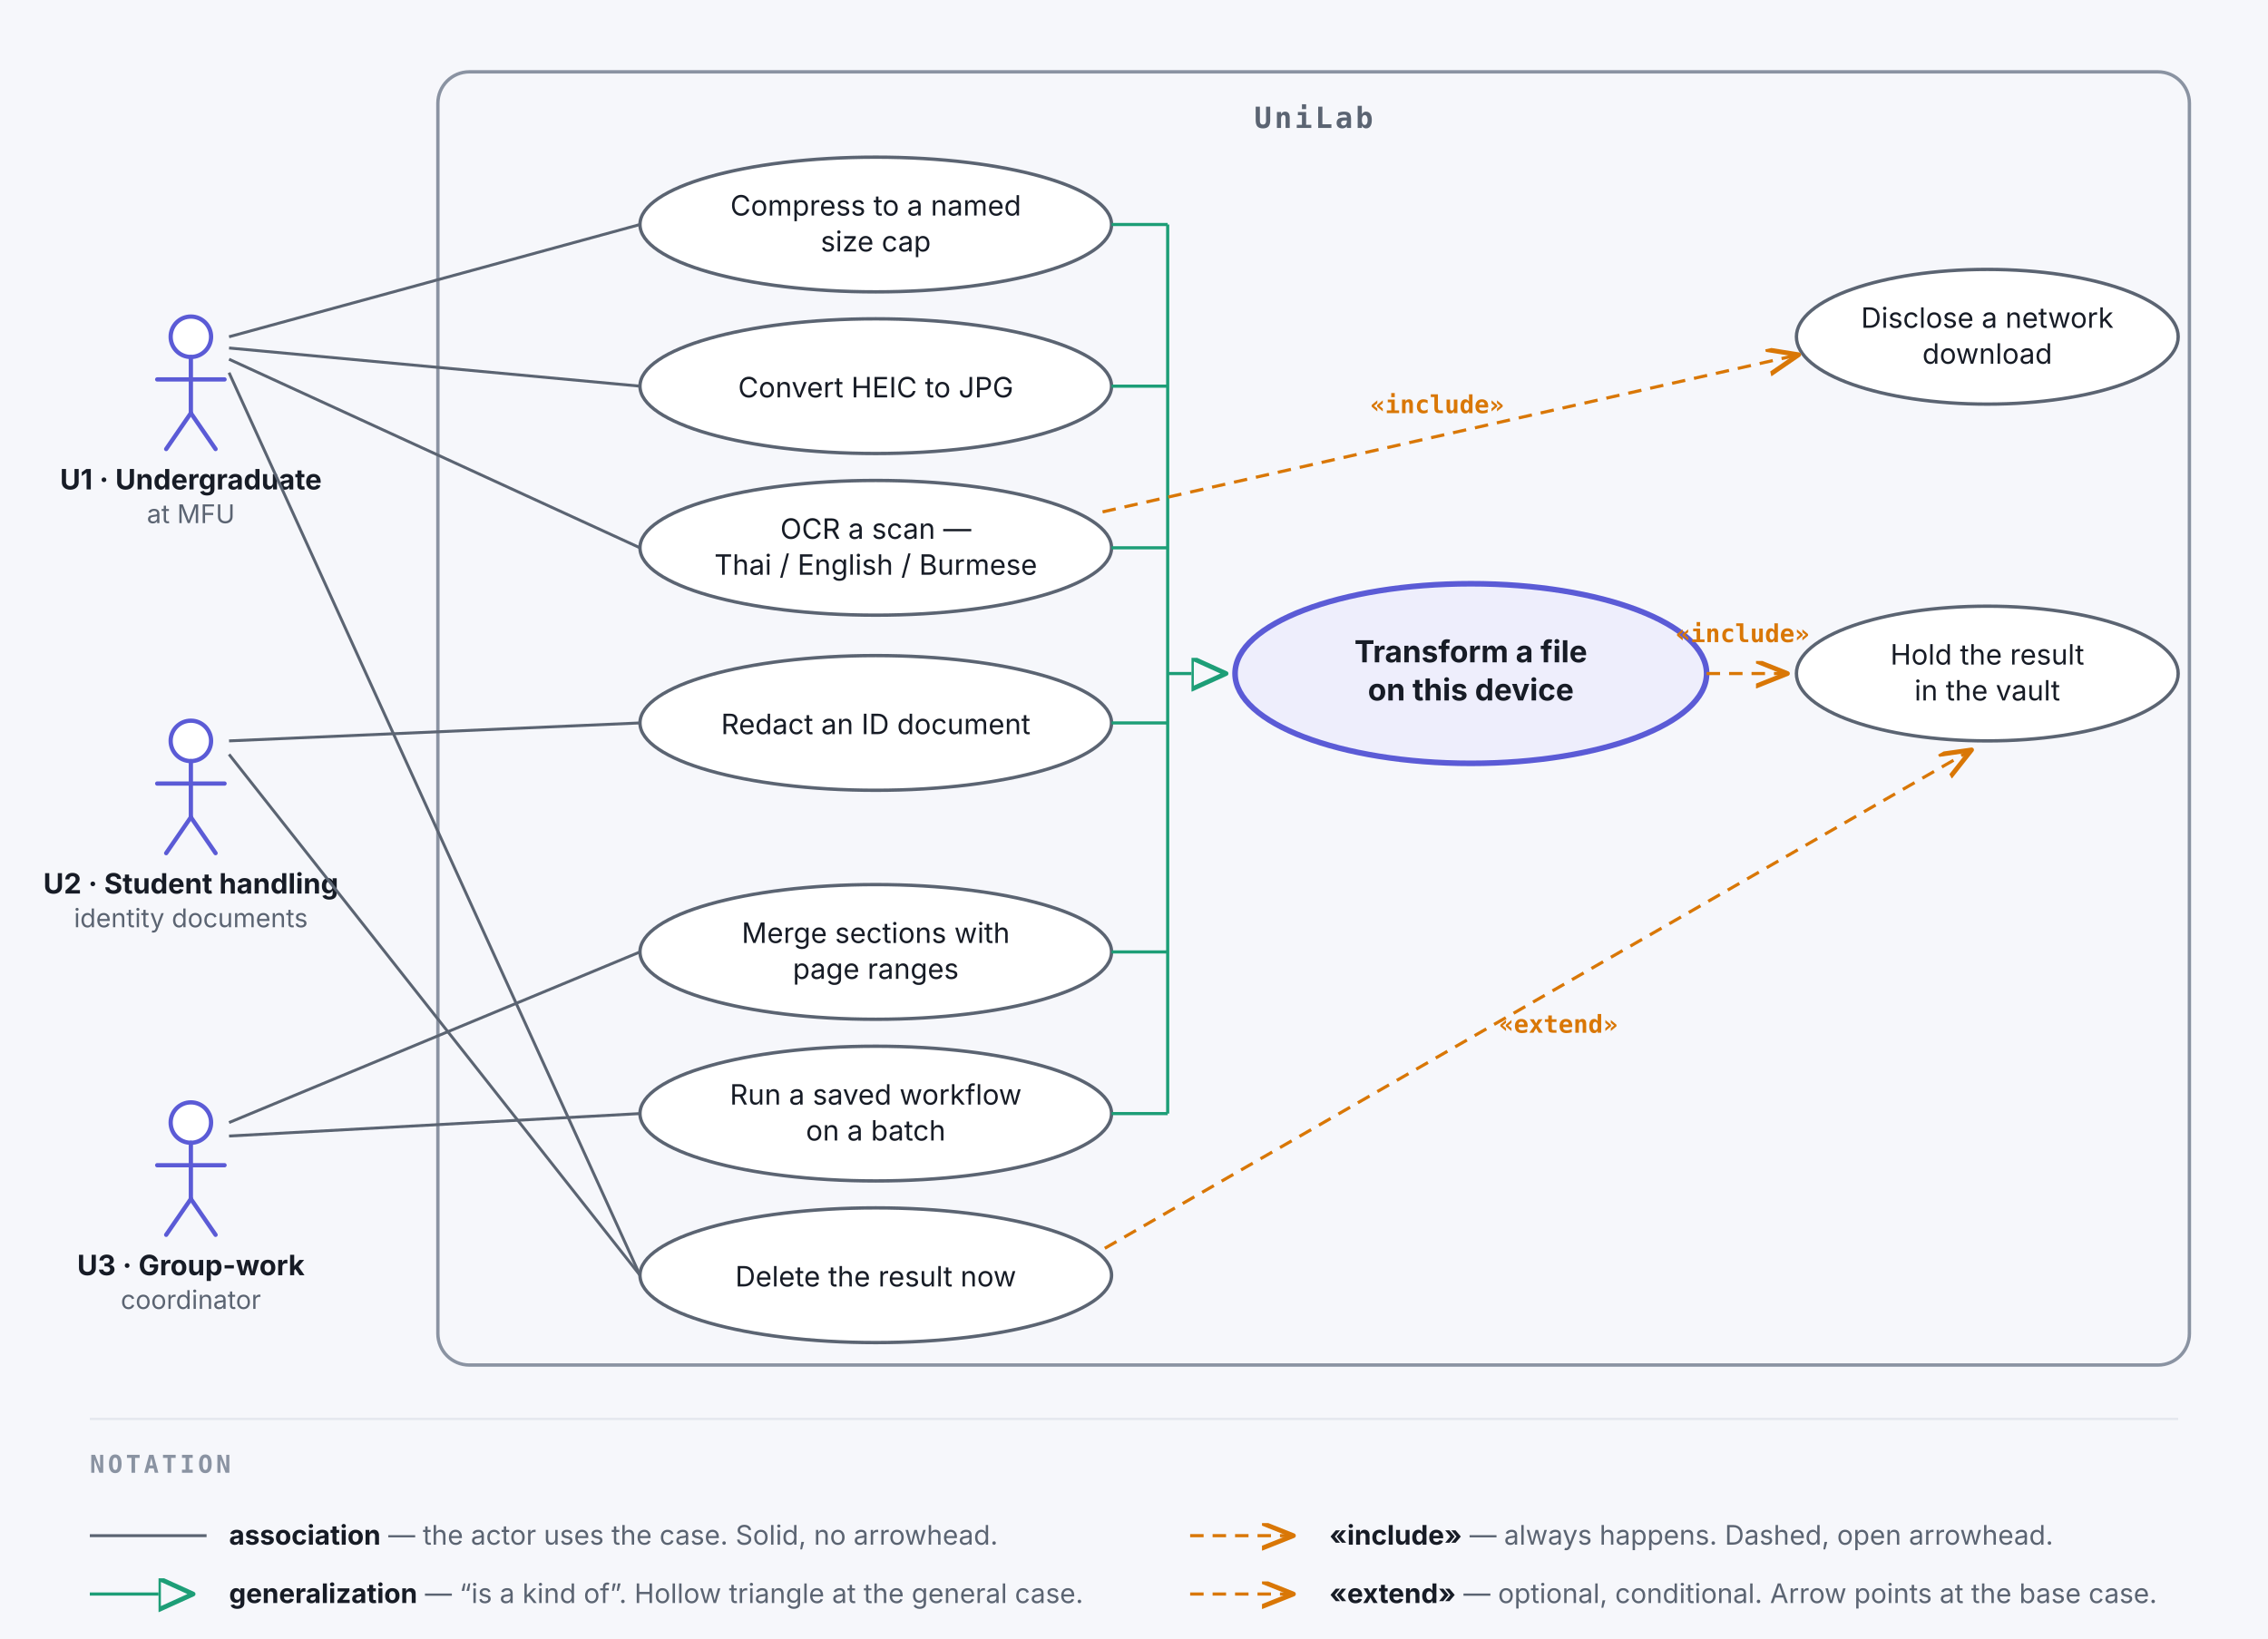
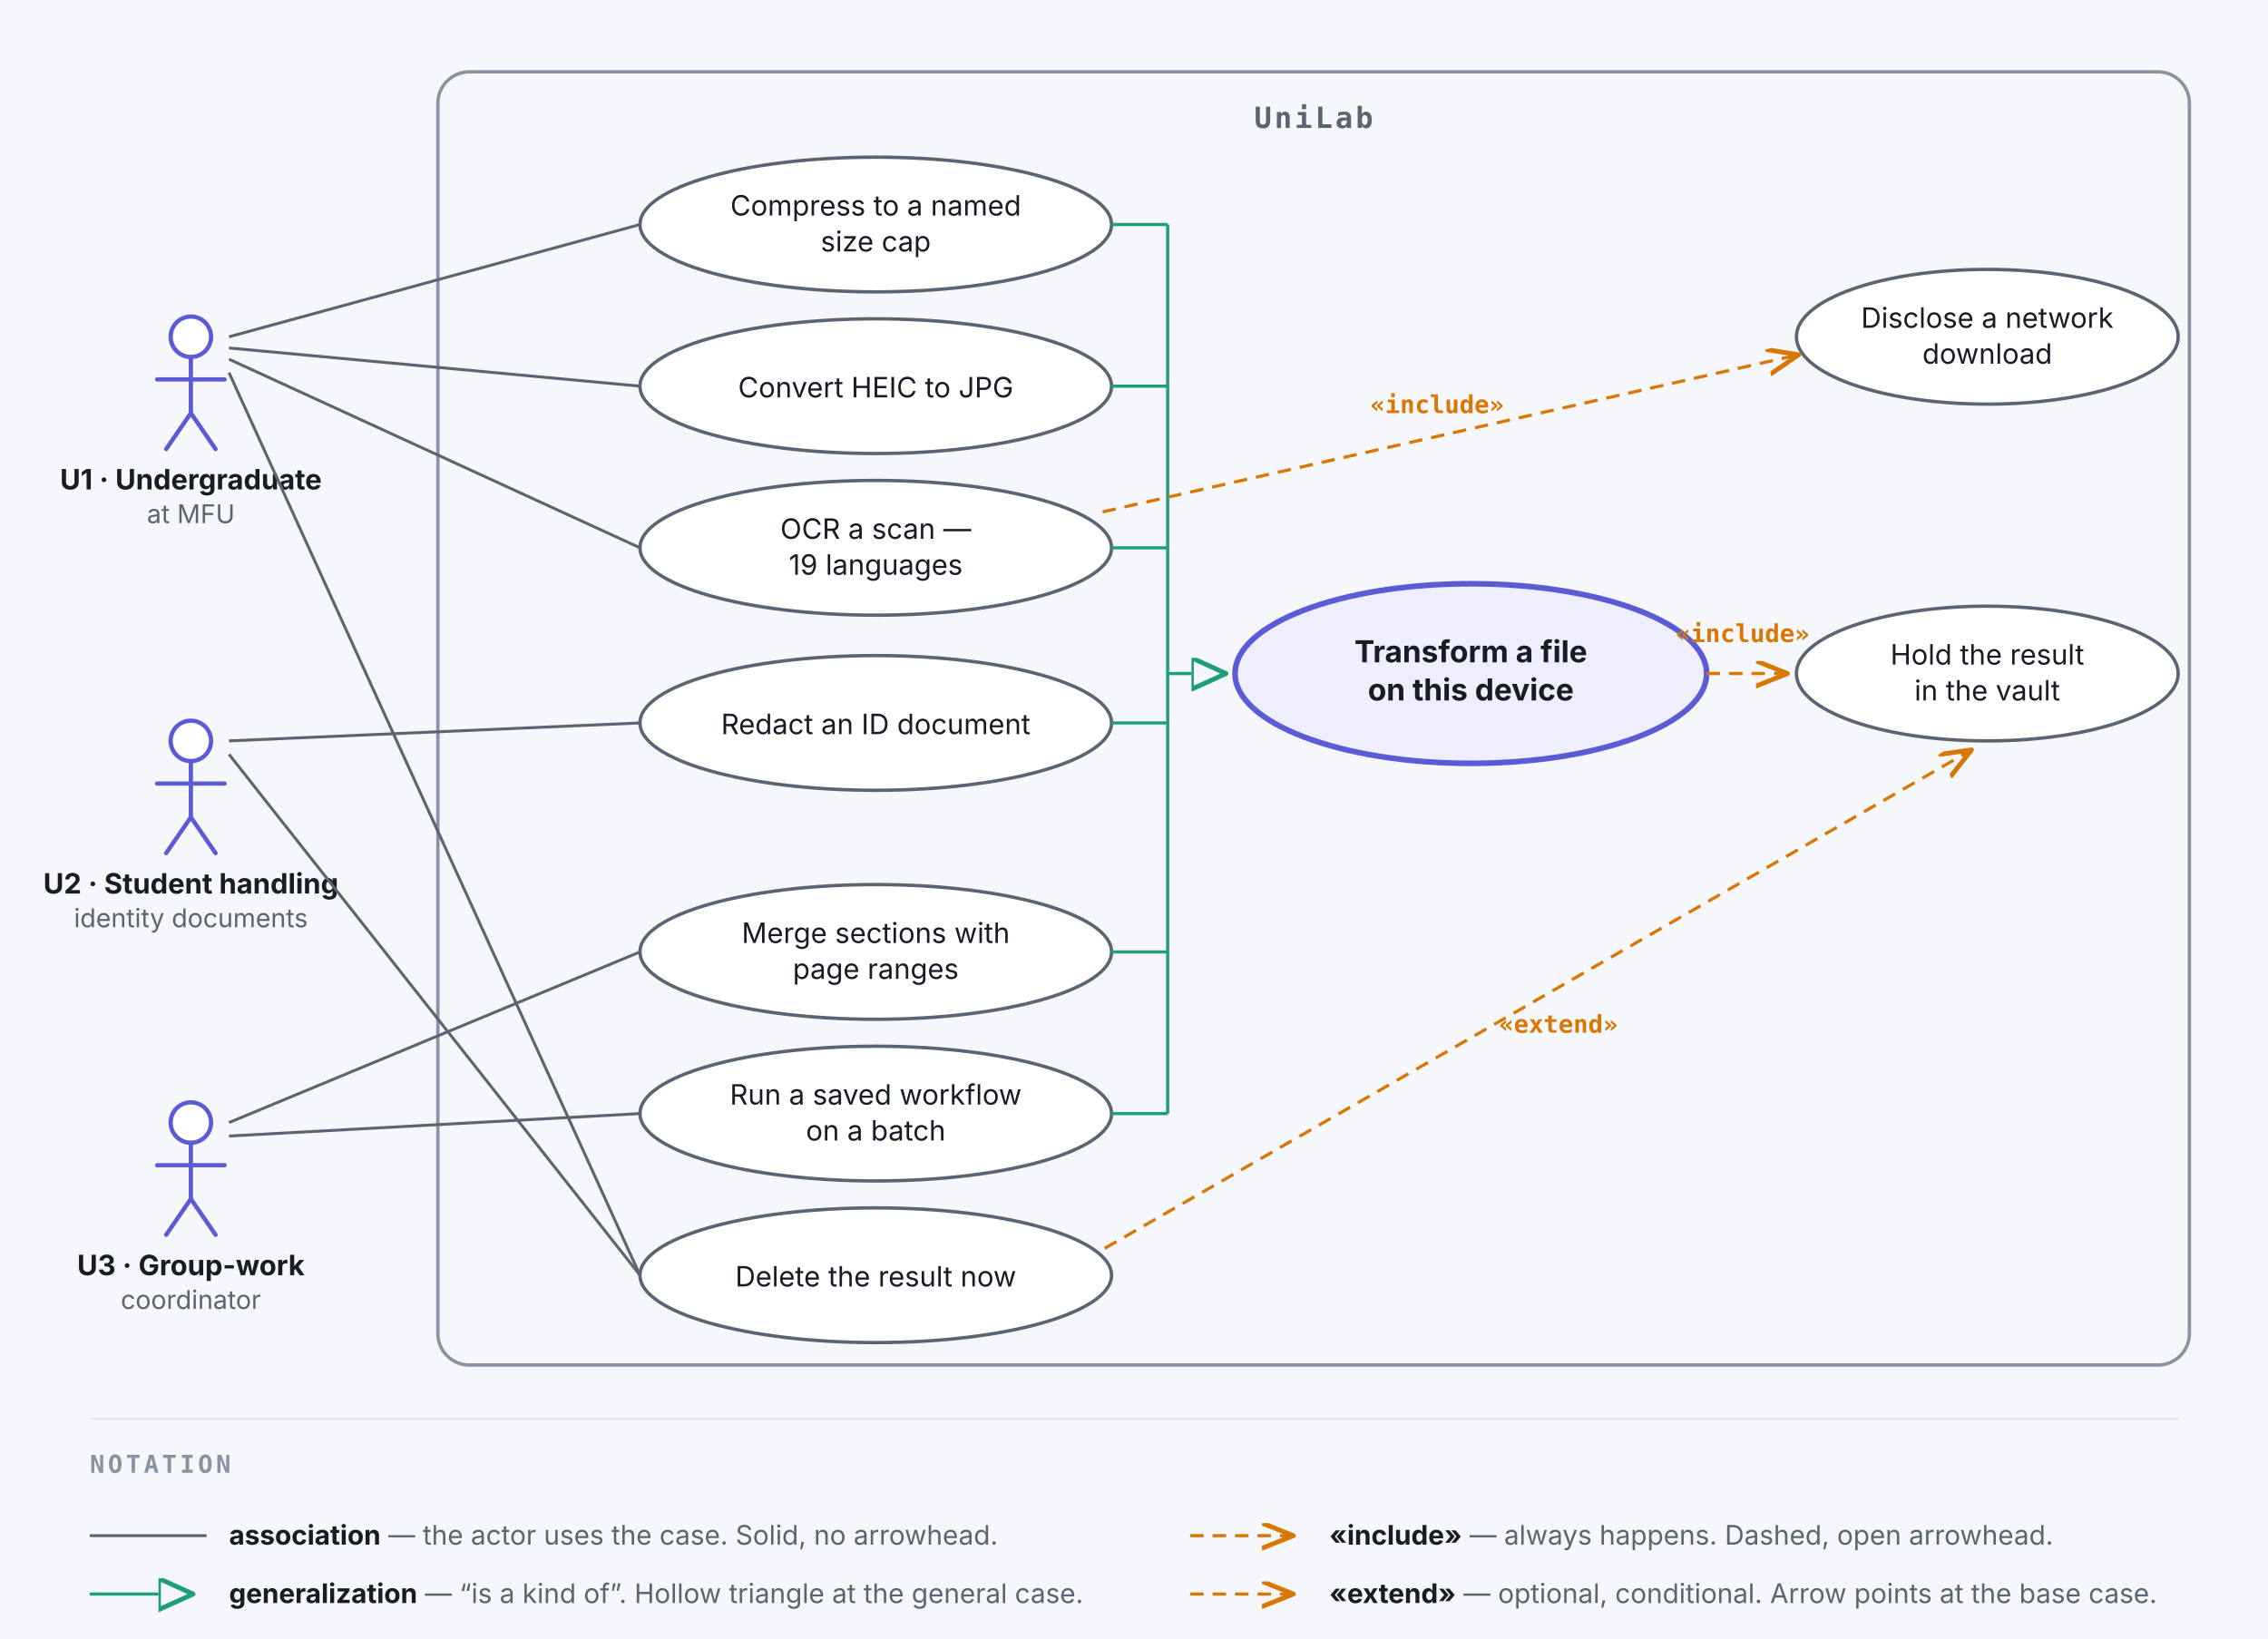
<svg xmlns="http://www.w3.org/2000/svg" viewBox="0 0 1010 730" width="1010" height="730" role="img" aria-labelledby="d2title d2desc" font-family="-apple-system, BlinkMacSystemFont, 'Segoe UI', Inter, system-ui, sans-serif">
  <defs>
    <marker id="open" markerWidth="12" markerHeight="10" refX="10" refY="4" orient="auto">
      <path d="M0,0 L10,4 L0,8" fill="none" stroke="#d97706" stroke-width="1.5" stroke-linecap="round" stroke-linejoin="round" />
    </marker>
    <marker id="gen" markerWidth="14" markerHeight="12" refX="11" refY="5" orient="auto">
      <path d="M0,0 L11,5 L0,10 Z" fill="#f6f7fb" stroke="#1d9e77" stroke-width="1.5" stroke-linejoin="round" />
    </marker>
  </defs>
  <rect x="0" y="0" width="1010" height="730" fill="#f6f7fb" />
  <rect x="195" y="32" width="780" height="576" rx="14" fill="none" stroke="#8a93a2" stroke-width="1.5" />
  <text x="585" y="57" text-anchor="middle" font-size="13" font-weight="700" fill="#5b6472" font-family="ui-monospace, SFMono-Regular, Menlo, monospace" letter-spacing="1.2">UniLab</text>
  <g stroke="#5b5bd6" stroke-width="1.9" fill="none" stroke-linecap="round">
    <circle cx="85" cy="150" r="9" fill="#ffffff" />
    <line x1="85" y1="159" x2="85" y2="184" />
    <line x1="70" y1="169" x2="100" y2="169" />
    <line x1="85" y1="184" x2="74" y2="200" />
    <line x1="85" y1="184" x2="96" y2="200" />
    <circle cx="85" cy="330" r="9" fill="#ffffff" />
    <line x1="85" y1="339" x2="85" y2="364" />
    <line x1="70" y1="349" x2="100" y2="349" />
    <line x1="85" y1="364" x2="74" y2="380" />
    <line x1="85" y1="364" x2="96" y2="380" />
    <circle cx="85" cy="500" r="9" fill="#ffffff" />
    <line x1="85" y1="509" x2="85" y2="534" />
    <line x1="70" y1="519" x2="100" y2="519" />
    <line x1="85" y1="534" x2="74" y2="550" />
    <line x1="85" y1="534" x2="96" y2="550" />
  </g>
  <g text-anchor="middle" fill="#171c26" font-size="12.5" font-weight="700">
    <text x="85" y="218">U1 · Undergraduate</text>
    <text x="85" y="233" font-weight="400" fill="#5b6472" font-size="11.5">at MFU</text>
    <text x="85" y="398">U2 · Student handling</text>
    <text x="85" y="413" font-weight="400" fill="#5b6472" font-size="11.5">identity documents</text>
    <text x="85" y="568">U3 · Group-work</text>
    <text x="85" y="583" font-weight="400" fill="#5b6472" font-size="11.5">coordinator</text>
  </g>
  <g stroke="#5b6472" stroke-width="1.3" fill="none">
    <line x1="102" y1="150" x2="285" y2="100" />
    <line x1="102" y1="155" x2="285" y2="172" />
    <line x1="102" y1="160" x2="285" y2="244" />
    <line x1="102" y1="166" x2="285" y2="568" />
    <line x1="102" y1="330" x2="285" y2="322" />
    <line x1="102" y1="336" x2="285" y2="568" />
    <line x1="102" y1="500" x2="285" y2="424" />
    <line x1="102" y1="506" x2="285" y2="496" />
  </g>
  <g fill="#ffffff" stroke="#5b6472" stroke-width="1.5">
    <ellipse cx="390" cy="100" rx="105" ry="30" />
    <ellipse cx="390" cy="172" rx="105" ry="30" />
    <ellipse cx="390" cy="244" rx="105" ry="30" />
    <ellipse cx="390" cy="322" rx="105" ry="30" />
    <ellipse cx="390" cy="424" rx="105" ry="30" />
    <ellipse cx="390" cy="496" rx="105" ry="30" />
    <ellipse cx="390" cy="568" rx="105" ry="30" />
    <ellipse cx="885" cy="150" rx="85" ry="30" />
    <ellipse cx="885" cy="300" rx="85" ry="30" />
  </g>
  <ellipse cx="655" cy="300" rx="105" ry="40" fill="#eeeefc" stroke="#5b5bd6" stroke-width="2.5" />
  <g text-anchor="middle" fill="#171c26" font-size="12.5">
    <text x="390" y="96">Compress to a named</text>
    <text x="390" y="112">size cap</text>
    <text x="390" y="177">Convert HEIC to JPG</text>
    <text x="390" y="240">OCR a scan —</text>
-     <text x="390" y="256">Thai / English / Burmese</text>
+     <text x="390" y="256">19 languages</text>
    <text x="390" y="327">Redact an ID document</text>
    <text x="390" y="420">Merge sections with</text>
    <text x="390" y="436">page ranges</text>
    <text x="390" y="492">Run a saved workflow</text>
    <text x="390" y="508">on a batch</text>
    <text x="390" y="573">Delete the result now</text>
    <text x="885" y="146">Disclose a network</text>
    <text x="885" y="162">download</text>
    <text x="885" y="296">Hold the result</text>
    <text x="885" y="312">in the vault</text>
    <text x="655" y="295" font-size="13.5" font-weight="700">Transform a file</text>
    <text x="655" y="312" font-size="13.5" font-weight="700">on this device</text>
  </g>
  <g stroke="#1d9e77" stroke-width="1.4" fill="none">
    <line x1="495" y1="100" x2="520" y2="100" />
    <line x1="495" y1="172" x2="520" y2="172" />
    <line x1="495" y1="244" x2="520" y2="244" />
    <line x1="495" y1="322" x2="520" y2="322" />
    <line x1="495" y1="424" x2="520" y2="424" />
    <line x1="495" y1="496" x2="520" y2="496" />
    <line x1="520" y1="100" x2="520" y2="496" />
    <line x1="520" y1="300" x2="546" y2="300" marker-end="url(#gen)" />
  </g>
  <g stroke="#d97706" stroke-width="1.4" fill="none" stroke-dasharray="6 4">
    <line x1="760" y1="300" x2="796" y2="300" marker-end="url(#open)" />
    <line x1="491" y1="228" x2="801" y2="158" marker-end="url(#open)" />
    <line x1="492" y1="556" x2="878" y2="334" marker-end="url(#open)" />
  </g>
  <g fill="#d97706" font-size="11" font-weight="700" font-family="ui-monospace, SFMono-Regular, Menlo, monospace">
    <text x="776" y="286" text-anchor="middle">«include»</text>
    <text x="640" y="184" text-anchor="middle">«include»</text>
    <text x="694" y="460" text-anchor="middle">«extend»</text>
  </g>
  <line x1="40" y1="632" x2="970" y2="632" stroke="#e4e7ee" stroke-width="1" />
  <text x="40" y="656" font-size="11" font-weight="700" fill="#8a93a2" font-family="ui-monospace, SFMono-Regular, Menlo, monospace" letter-spacing="1.4">NOTATION</text>
  <g font-size="12" fill="#5b6472">
    <line x1="40" y1="684" x2="92" y2="684" stroke="#5b6472" stroke-width="1.3" />
    <text x="102" y="688">
      <tspan fill="#171c26" font-weight="700">association</tspan> — the actor uses the case. Solid, no arrowhead.</text>
    <line x1="40" y1="710" x2="86" y2="710" stroke="#1d9e77" stroke-width="1.4" marker-end="url(#gen)" />
    <text x="102" y="714">
      <tspan fill="#171c26" font-weight="700">generalization</tspan> — “is a kind of”. Hollow triangle at the general case.</text>
    <line x1="530" y1="684" x2="576" y2="684" stroke="#d97706" stroke-width="1.4" stroke-dasharray="6 4" marker-end="url(#open)" />
    <text x="592" y="688">
      <tspan fill="#171c26" font-weight="700">«include»</tspan> — always happens. Dashed, open arrowhead.</text>
    <line x1="530" y1="710" x2="576" y2="710" stroke="#d97706" stroke-width="1.4" stroke-dasharray="6 4" marker-end="url(#open)" />
    <text x="592" y="714">
      <tspan fill="#171c26" font-weight="700">«extend»</tspan> — optional, conditional. Arrow points at the base case.</text>
  </g>
</svg>
